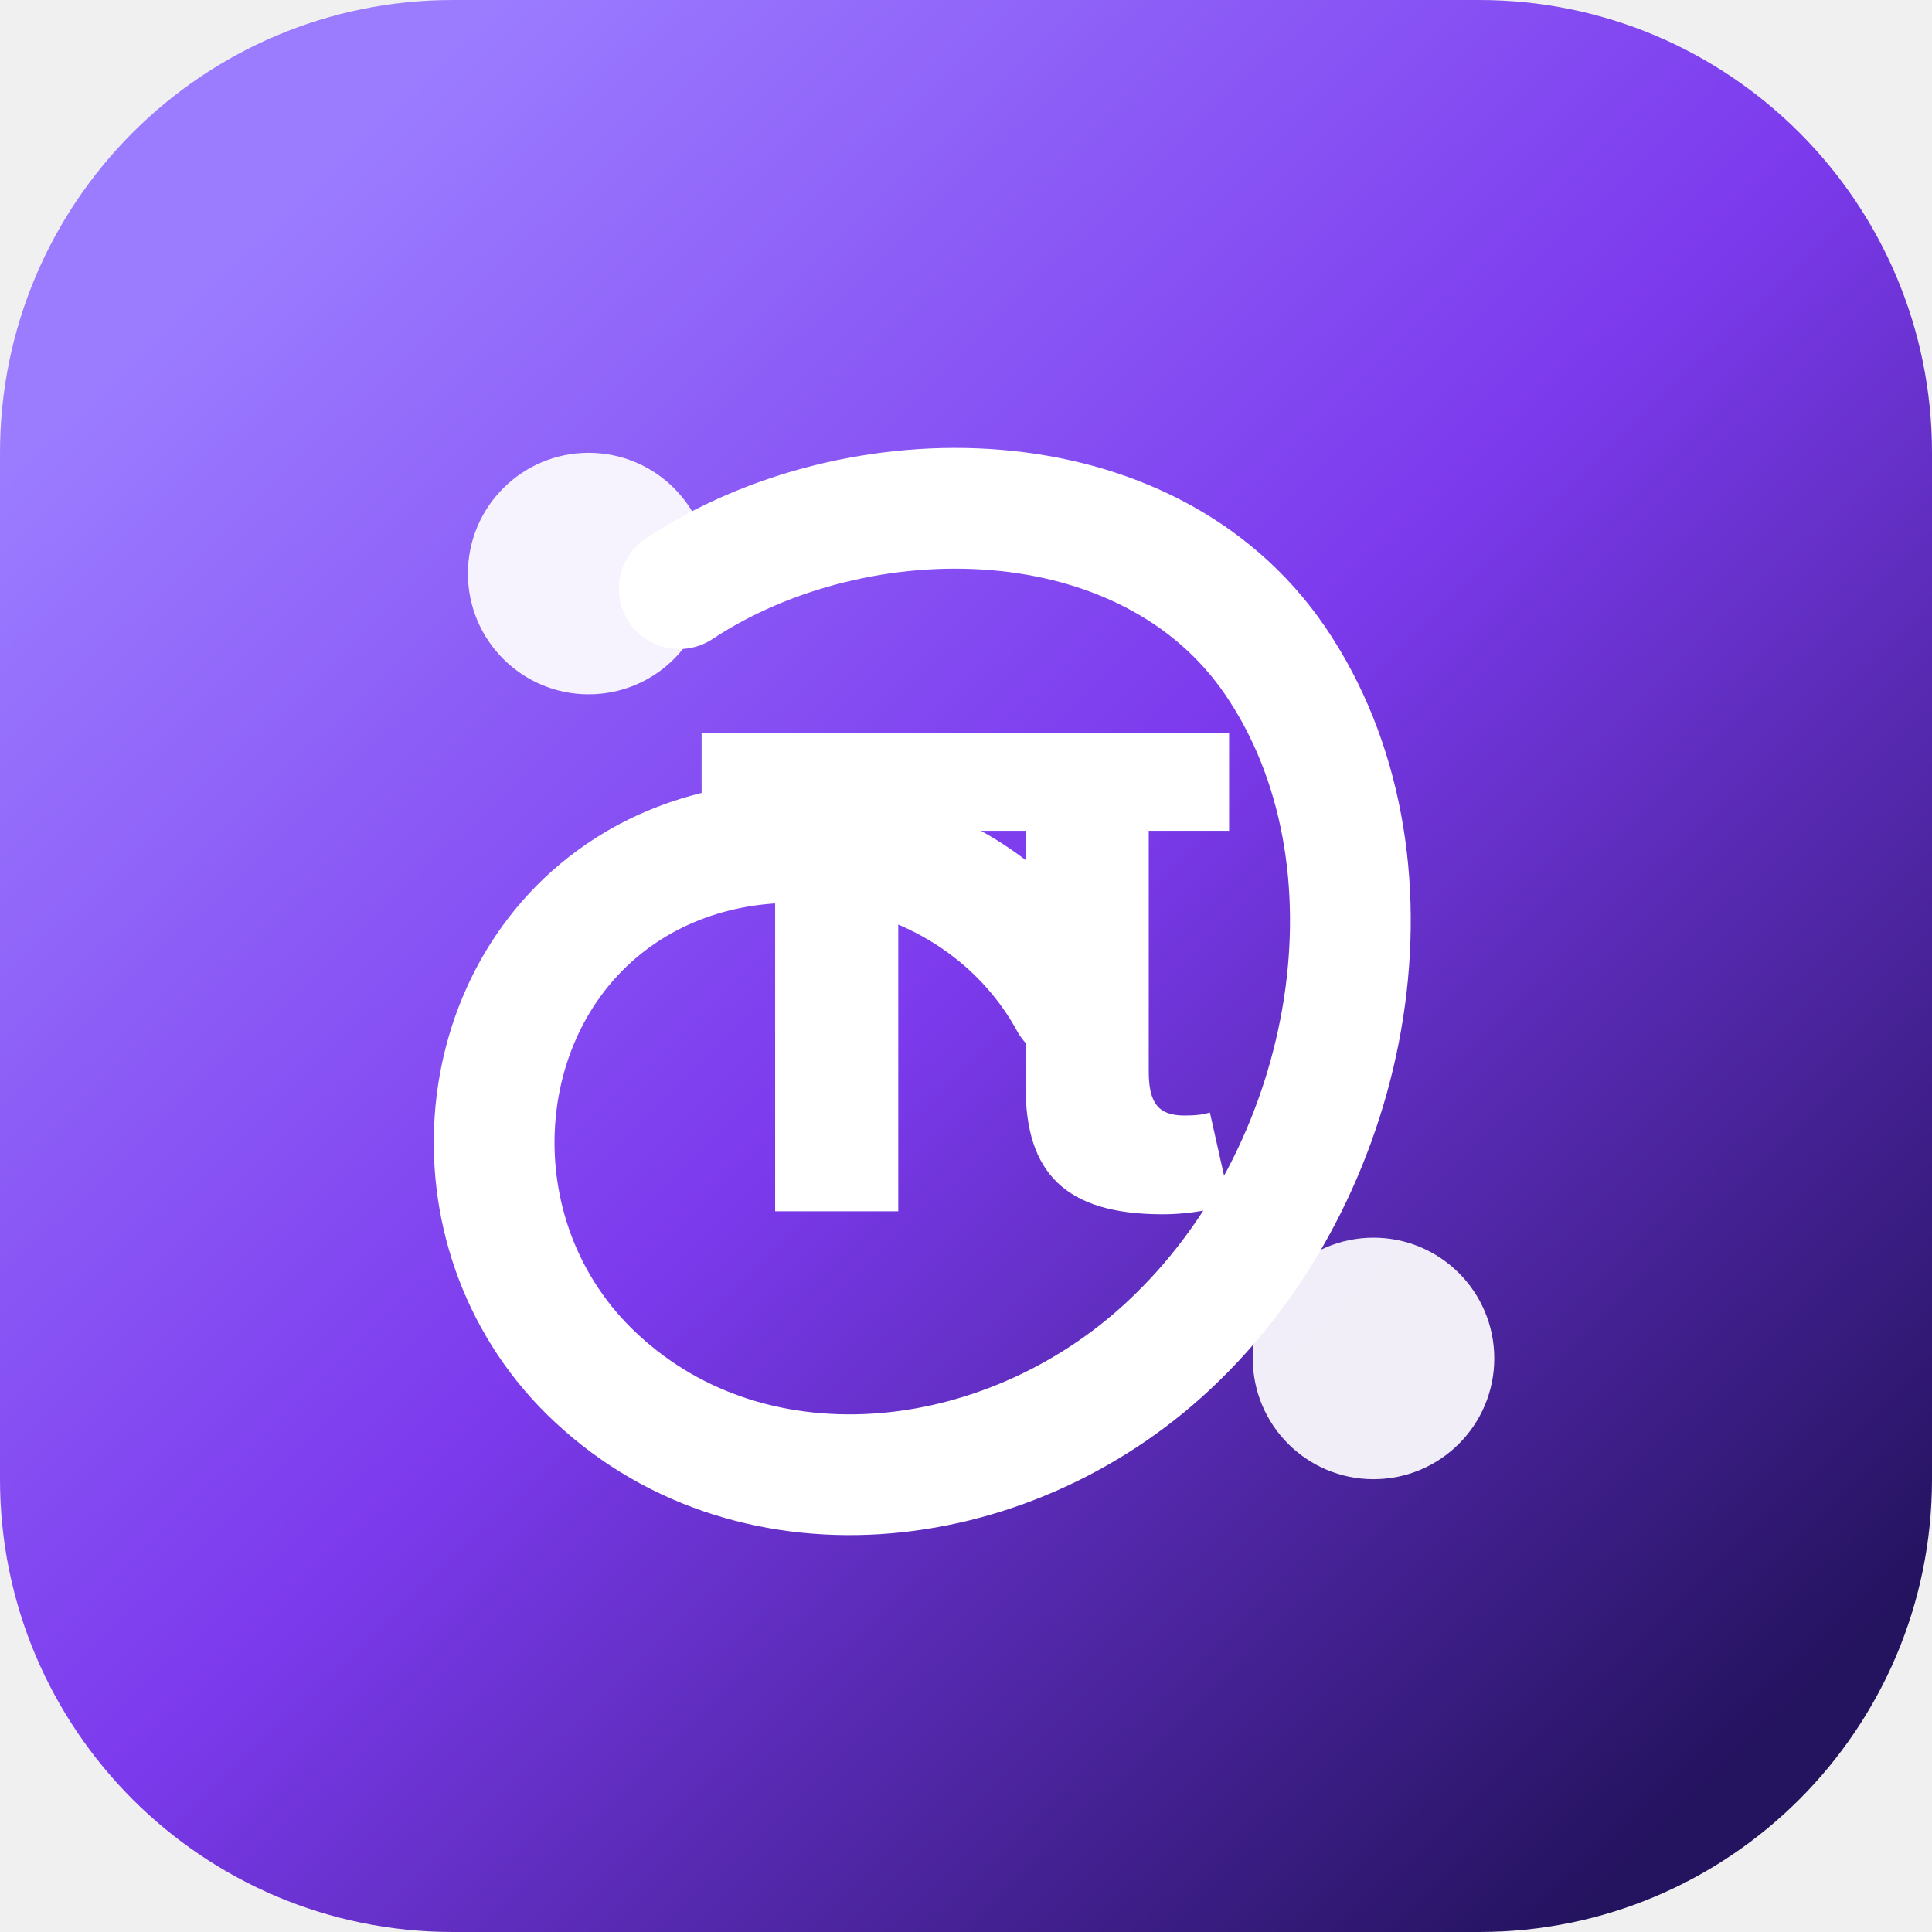
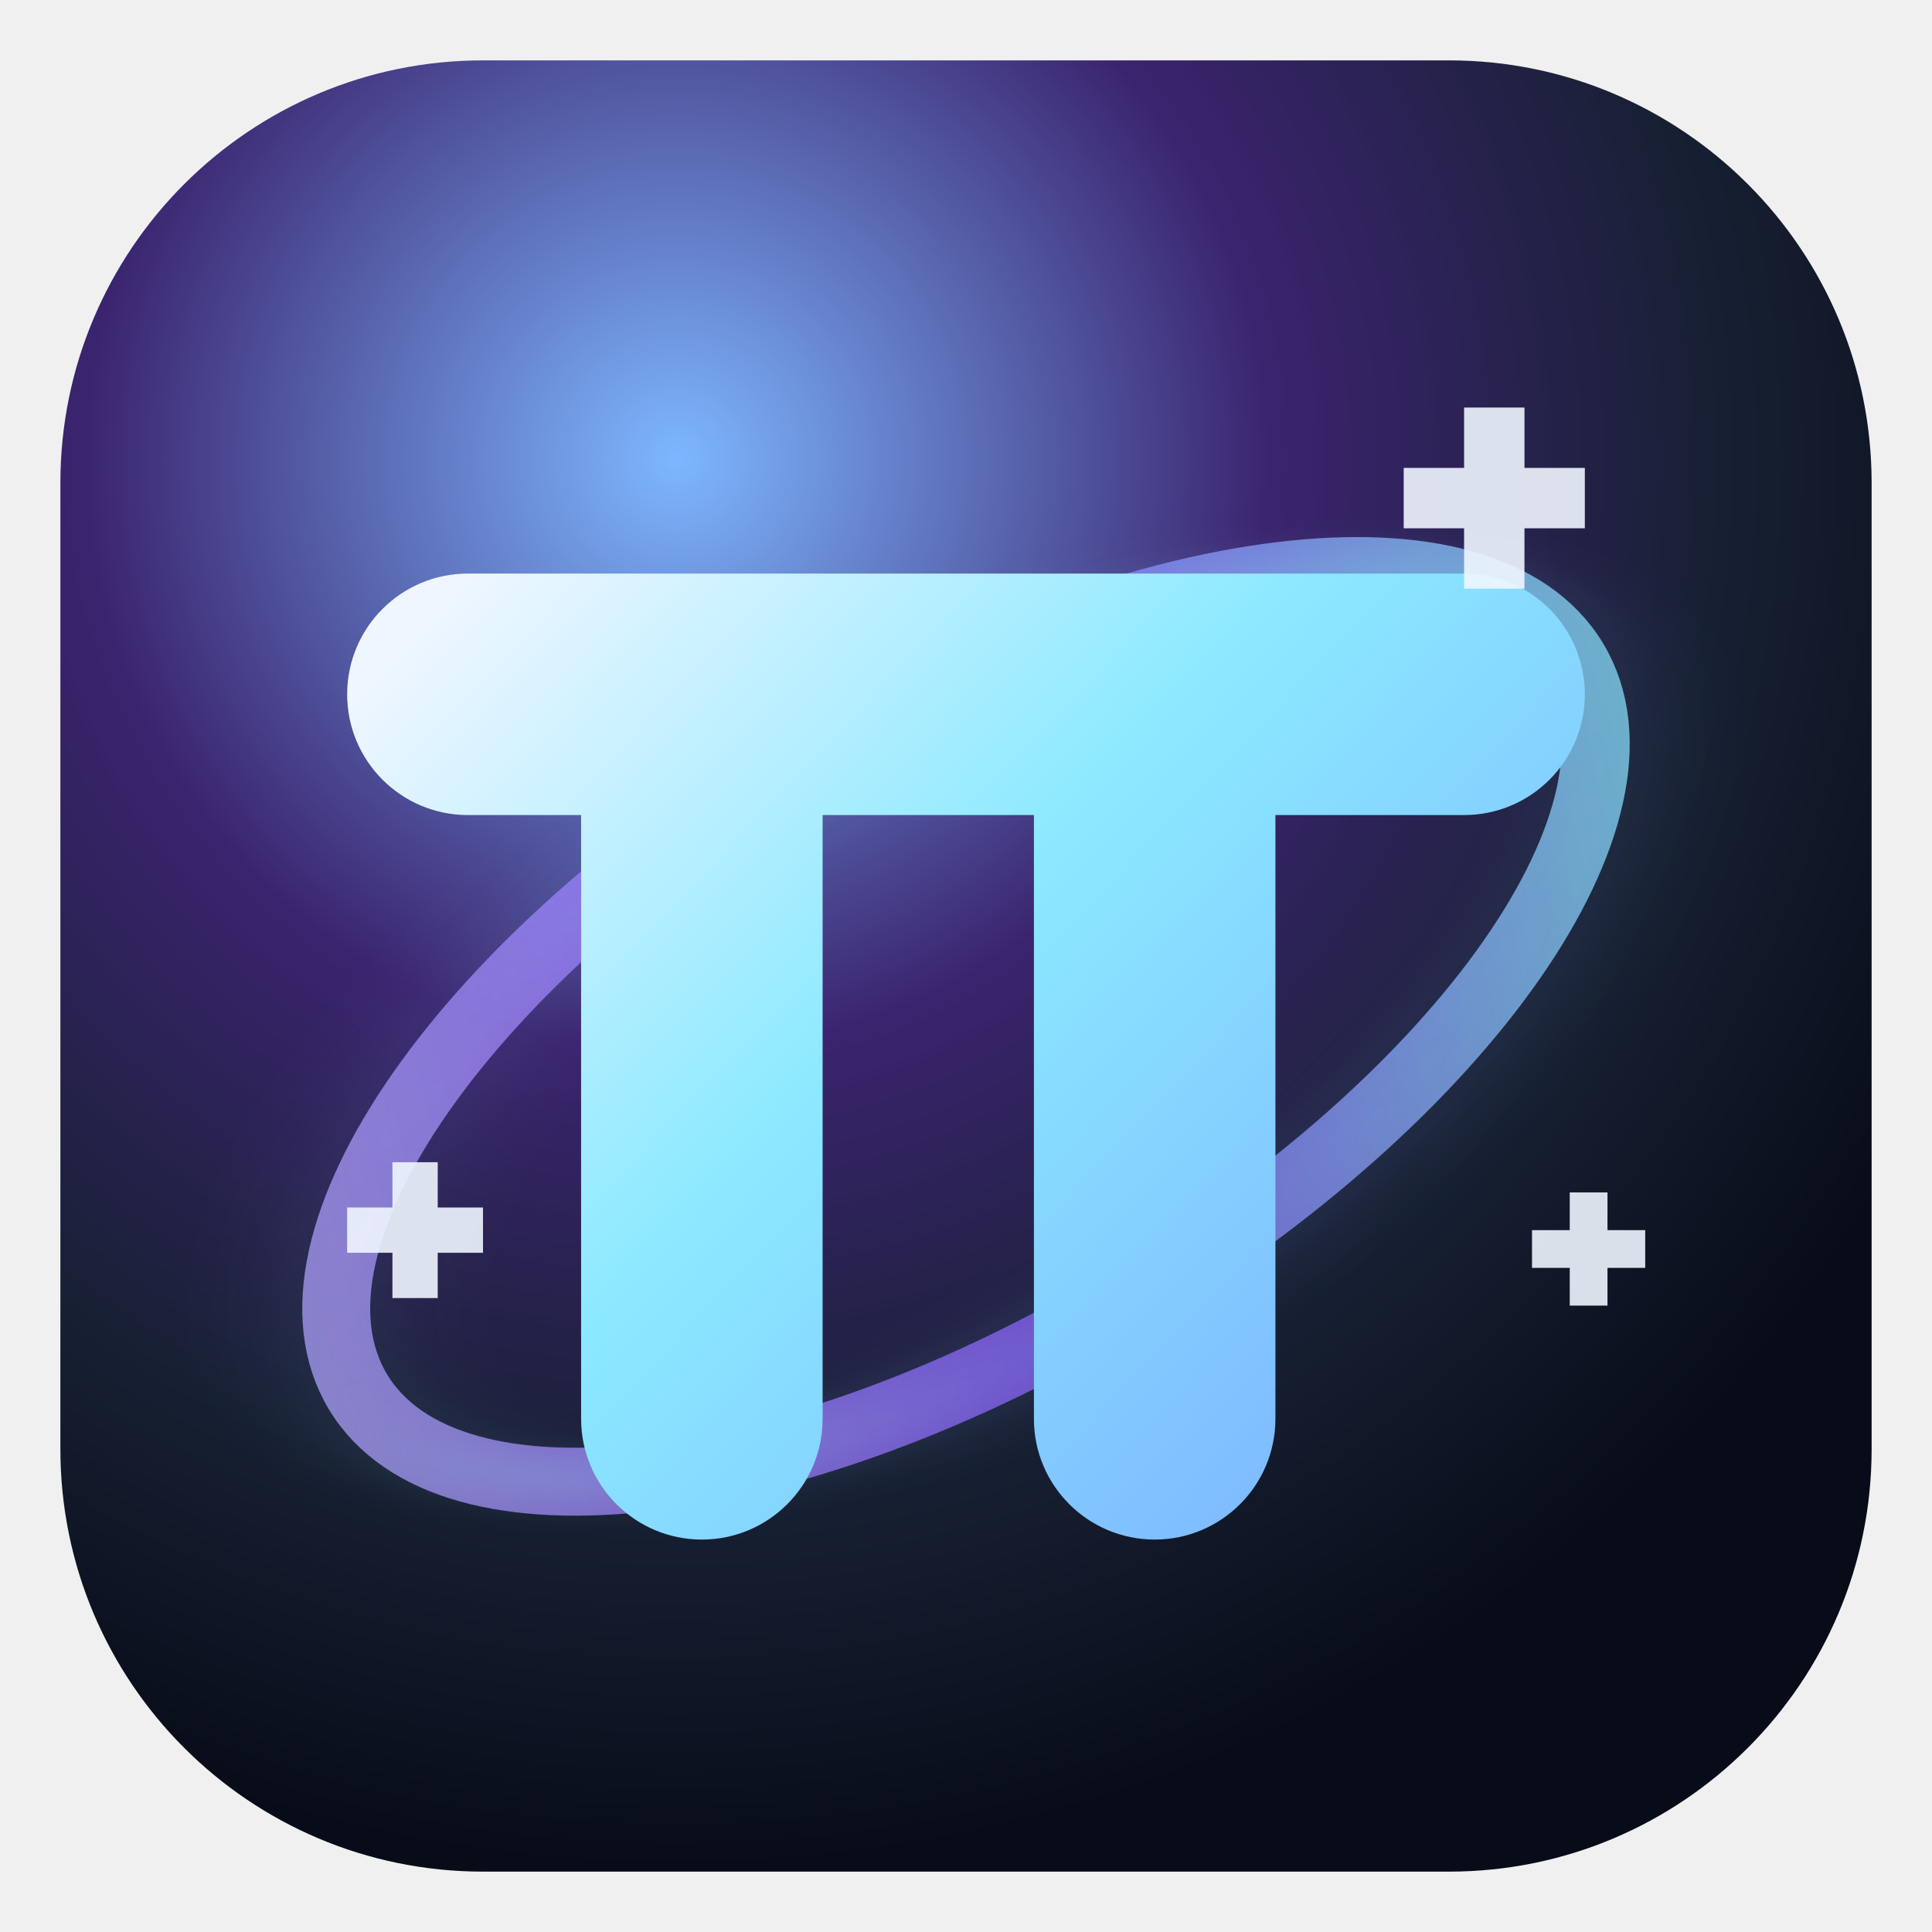
<svg xmlns="http://www.w3.org/2000/svg" width="1024" height="1024" viewBox="0 0 1024 1024" fill="none">
-   <rect width="1024" height="1024" rx="240" fill="url(#paint0_linear_omp_catalog)" />
-   <circle cx="312" cy="304" r="64" fill="white" fill-opacity="0.92" />
-   <circle cx="728" cy="720" r="64" fill="white" fill-opacity="0.92" />
-   <path d="M360 312C454.4 249.6 608 250.4 676 350.4C747.2 455.2 718.4 616.8 624 708.8C538.4 792.8 400.8 809.6 316 730.4C236.8 656.8 246.4 526.4 332.8 471.2C408 423.2 520.8 446.4 567.2 531.2" stroke="white" stroke-width="64" stroke-linecap="round" />
-   <text x="512" y="642" text-anchor="middle" font-family="Inter, Segoe UI Symbol, Arial, sans-serif" font-size="464" font-weight="700" fill="white">π</text>
  <defs>
-     <linearGradient id="paint0_linear_omp_catalog" x1="144" y1="112" x2="928" y2="928" gradientUnits="userSpaceOnUse">
-       <stop stop-color="#9B7CFF" />
-       <stop offset="0.48" stop-color="#7C3AED" />
-       <stop offset="1" stop-color="#24135F" />
+     <radialGradient id="ompIconBg" cx="34%" cy="22%" r="78%">
+       <stop offset="0%" stop-color="#7DB7FF" />
+       <stop offset="42%" stop-color="#3B246F" />
+       <stop offset="74%" stop-color="#172033" />
+       <stop offset="100%" stop-color="#080C18" />
+     </radialGradient>
+     <linearGradient id="ompIconOrbit" x1="128" y1="384" x2="896" y2="640" gradientUnits="userSpaceOnUse">
+       <stop stop-color="#B6A7FF" />
+       <stop offset="0.52" stop-color="#8C5CFF" />
+       <stop offset="1" stop-color="#8BE9FF" />
    </linearGradient>
+     <linearGradient id="ompIconMark" x1="248" y1="304" x2="736" y2="768" gradientUnits="userSpaceOnUse">
+       <stop stop-color="#EFF6FF" />
+       <stop offset="0.48" stop-color="#8BE9FF" />
+       <stop offset="1" stop-color="#7DB7FF" />
+     </linearGradient>
+     <filter id="ompIconGlow" x="72" y="64" width="880" height="888" color-interpolation-filters="sRGB" filterUnits="userSpaceOnUse">
+       <feGaussianBlur stdDeviation="24" />
+     </filter>
  </defs>
+   <rect x="32" y="32" width="960" height="960" rx="224" fill="url(#ompIconBg)" />
+   <ellipse cx="512" cy="544" rx="376" ry="168" transform="rotate(-31 512 544)" fill="none" stroke="url(#ompIconOrbit)" stroke-width="36" opacity="0.72" />
+   <ellipse cx="512" cy="544" rx="376" ry="168" transform="rotate(-31 512 544)" fill="none" stroke="#8BE9FF" stroke-width="22" opacity="0.18" filter="url(#ompIconGlow)" />
+   <path d="M248 304h528a64 64 0 0 1 0 128H676v320a64 64 0 0 1-128 0V432H436v320a64 64 0 0 1-128 0V432h-60a64 64 0 0 1 0-128z" fill="url(#ompIconMark)" />
+   <path d="M776 216h32v32h32v32h-32v32h-32v-32h-32v-32h32zM208 616h24v24h24v24h-24v24h-24v-24h-24v-24h24zM832 632h20v20h20v20h-20v20h-20v-20h-20v-20h20z" fill="#EFF6FF" opacity="0.9" />
</svg>
